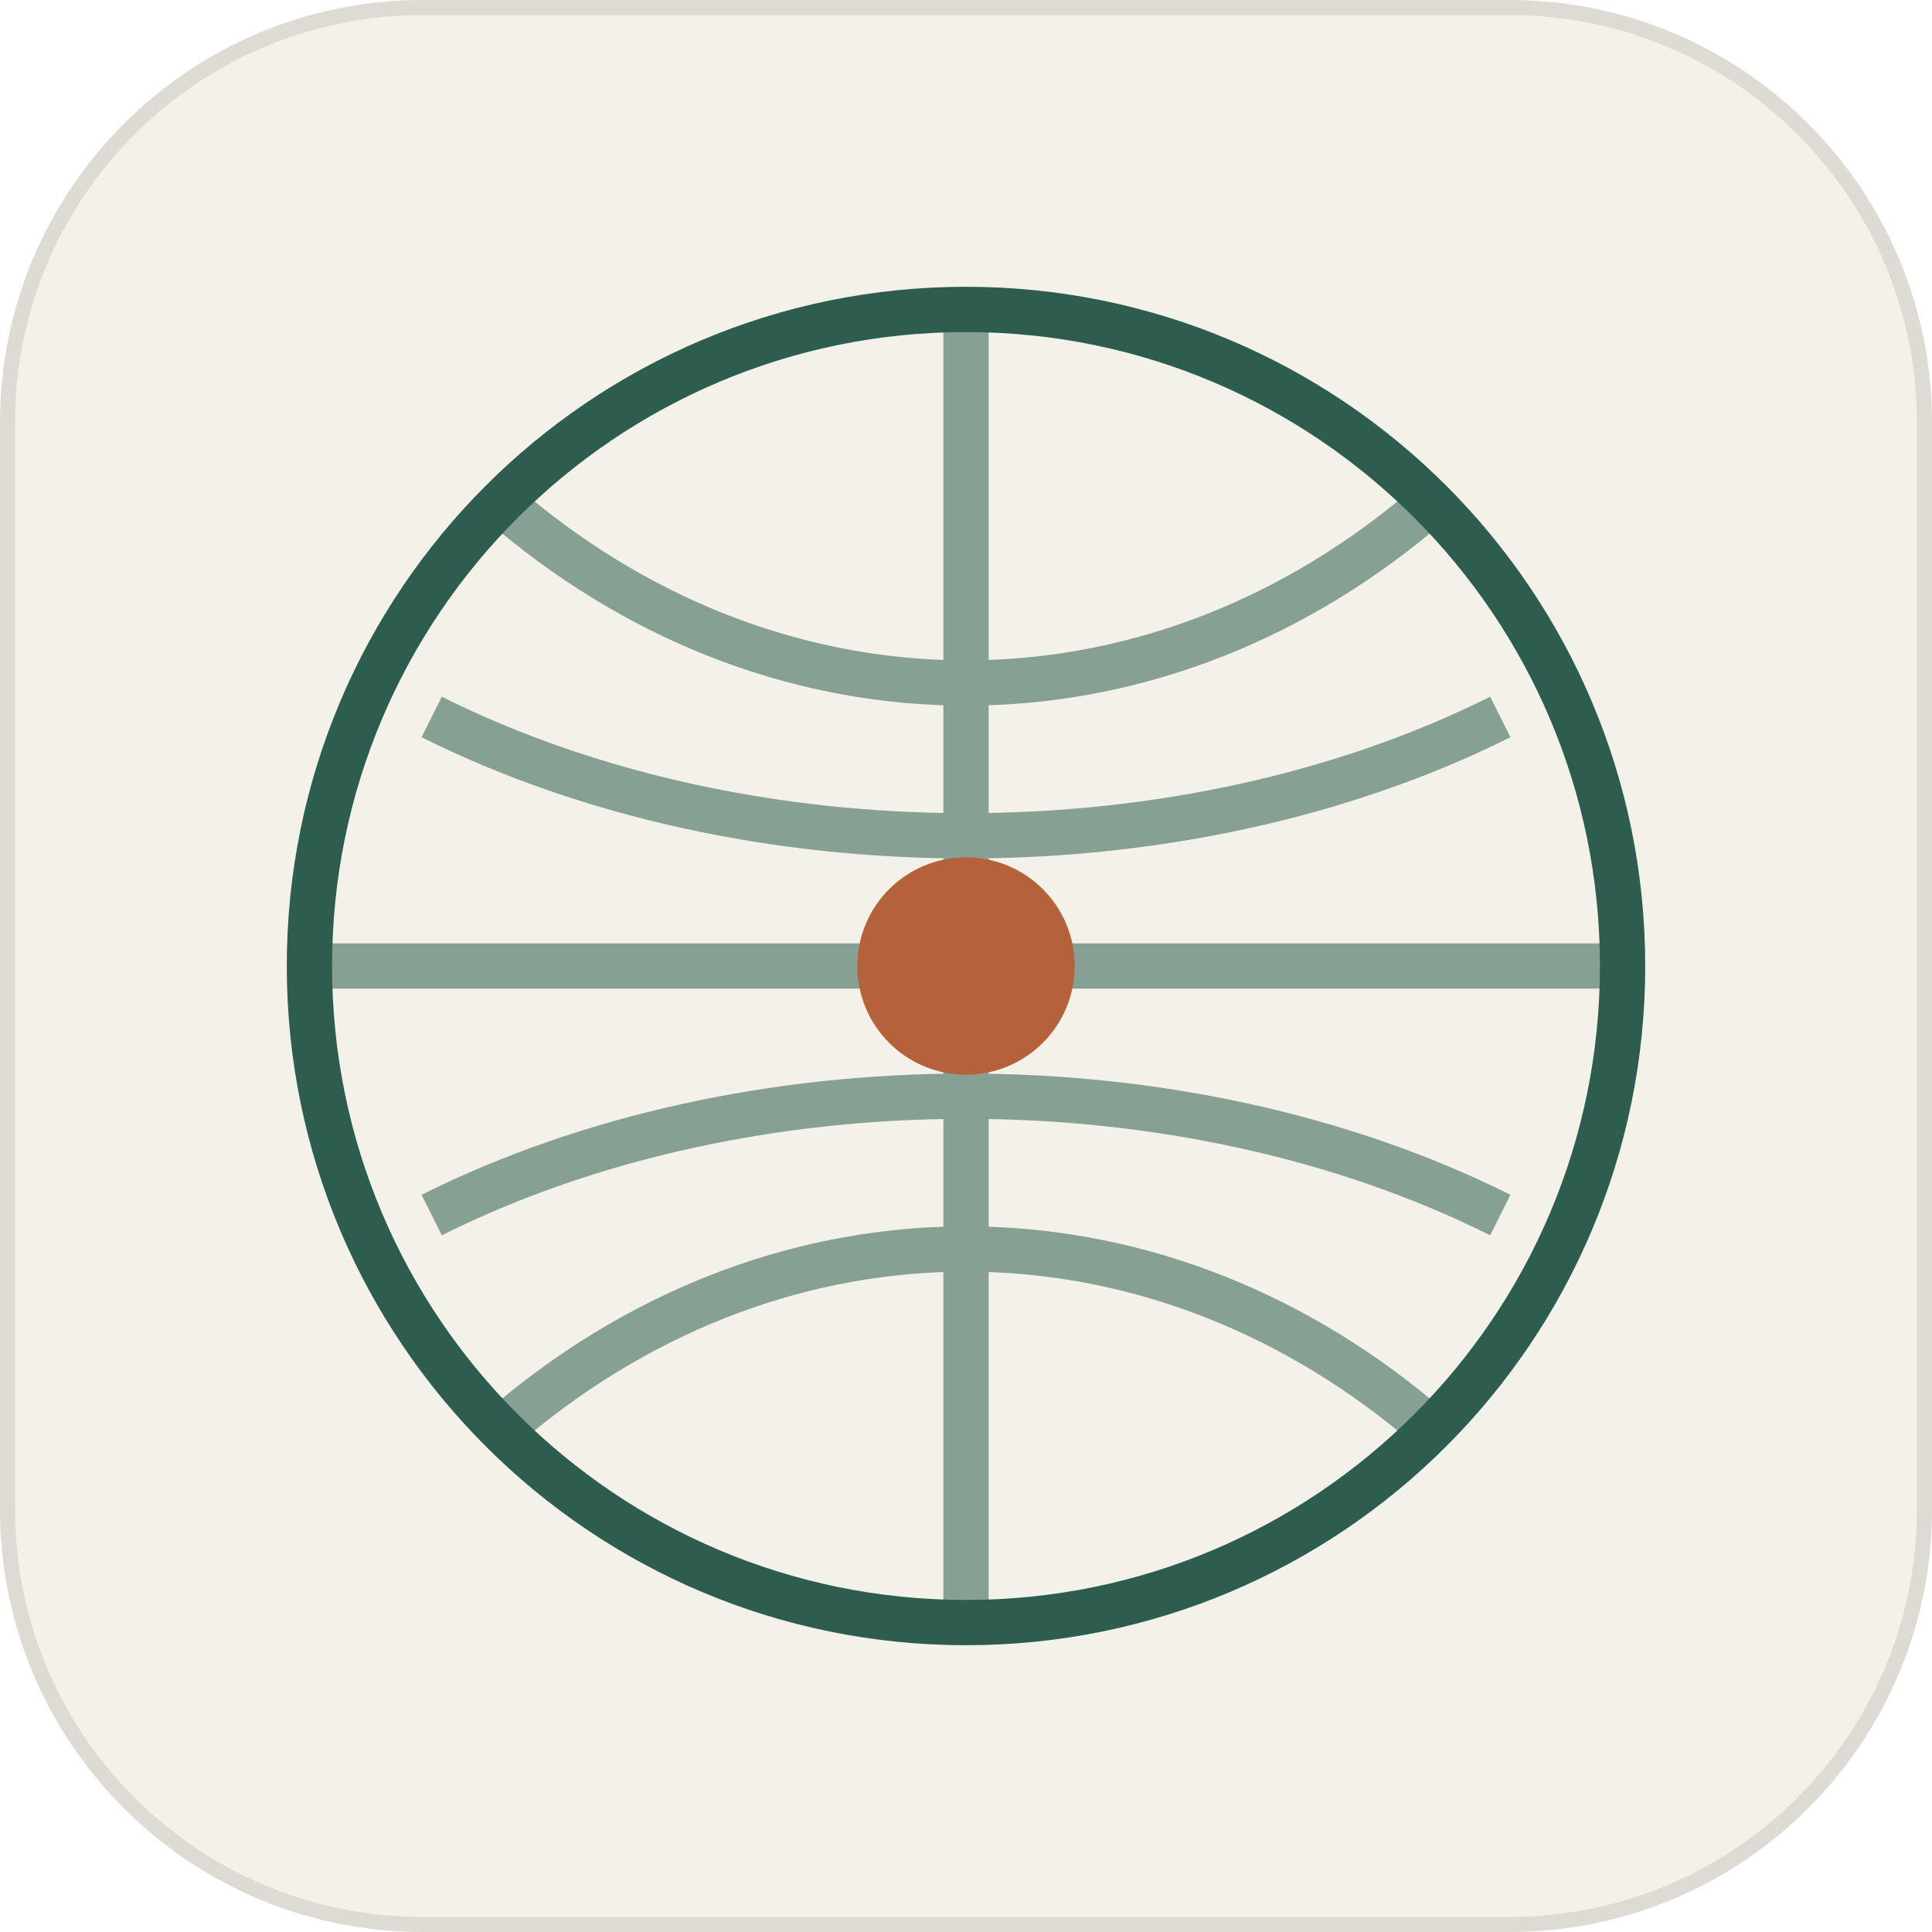
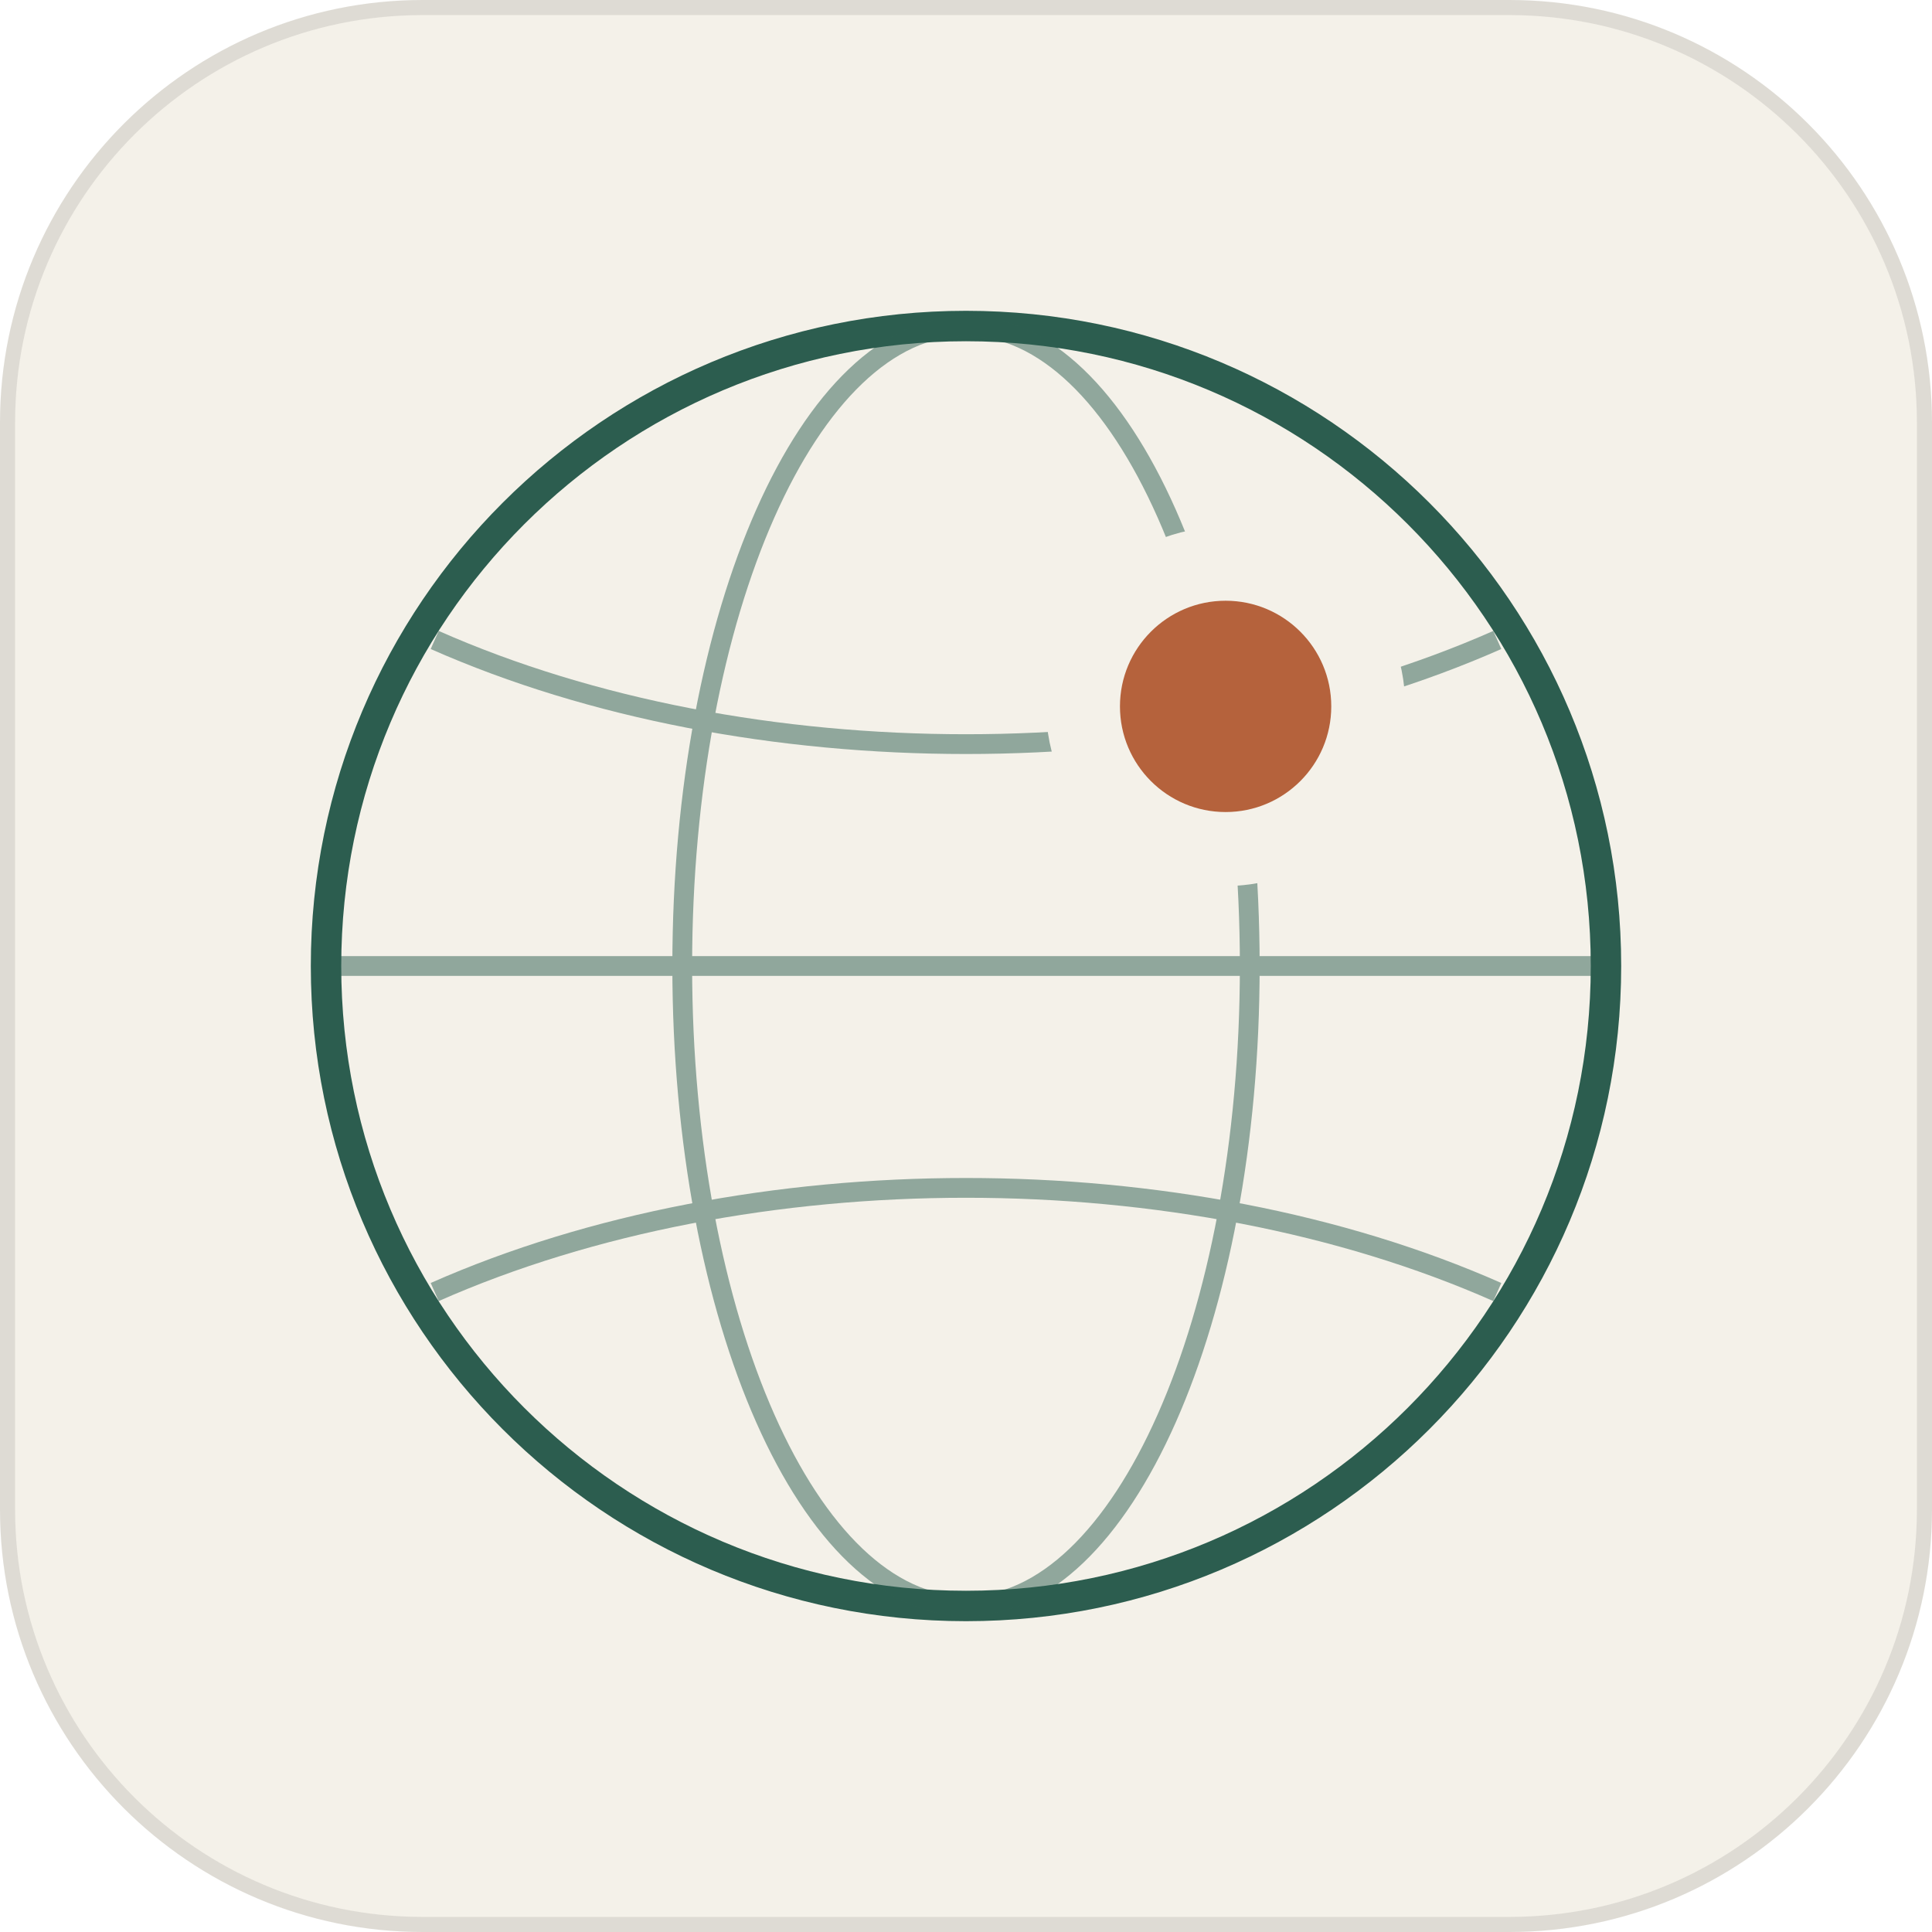
<svg xmlns="http://www.w3.org/2000/svg" viewBox="0 0 128 128" width="128" height="128" fill="none">
  <rect width="128" height="128" rx="28" fill="#F4F1E9" />
  <rect x="0.5" y="0.5" width="127" height="127" rx="27.5" stroke="#1B1A16" stroke-opacity="0.10" />
-   <g transform="translate(16 16) scale(3)">
-     <circle cx="16" cy="16" r="14.5" stroke="#2C5D4F" />
-     <path d="M16 1.5v29M1.5 16h29M6 6c6 5 14 5 20 0M6 26c6-5 14-5 20 0M4.2 10.5c7 3.5 16.6 3.5 23.6 0M4.2 21.5c7-3.5 16.6-3.5 23.6 0" stroke="#2C5D4F" stroke-width="1" opacity=".55" />
-     <circle cx="16" cy="16" r="2.4" fill="#B5623C" />
+   <g transform="translate(16 16) scale(2)">
+     <circle cx="24" cy="24" r="21.2" stroke="#2C5D4F" stroke-width="1.008" />
+     <g stroke="#2C5D4F" stroke-width="0.655" opacity="0.5" fill="none">
+       <ellipse cx="24" cy="24" rx="9.4" ry="21.2" />
+       <path d="M2.8 24h42.4" />
+       <path d="M6.4 13.2c10.4 4.6 24.8 4.6 35.2 0" />
+       <path d="M6.4 34.8c10.4-4.6 24.8-4.6 35.2 0" />
+     </g>
+     <circle cx="32.6" cy="15.4" r="5.95" fill="#F4F1E9" />
+     <circle cx="32.6" cy="15.4" r="3.5" fill="#B5623C" />
  </g>
</svg>
